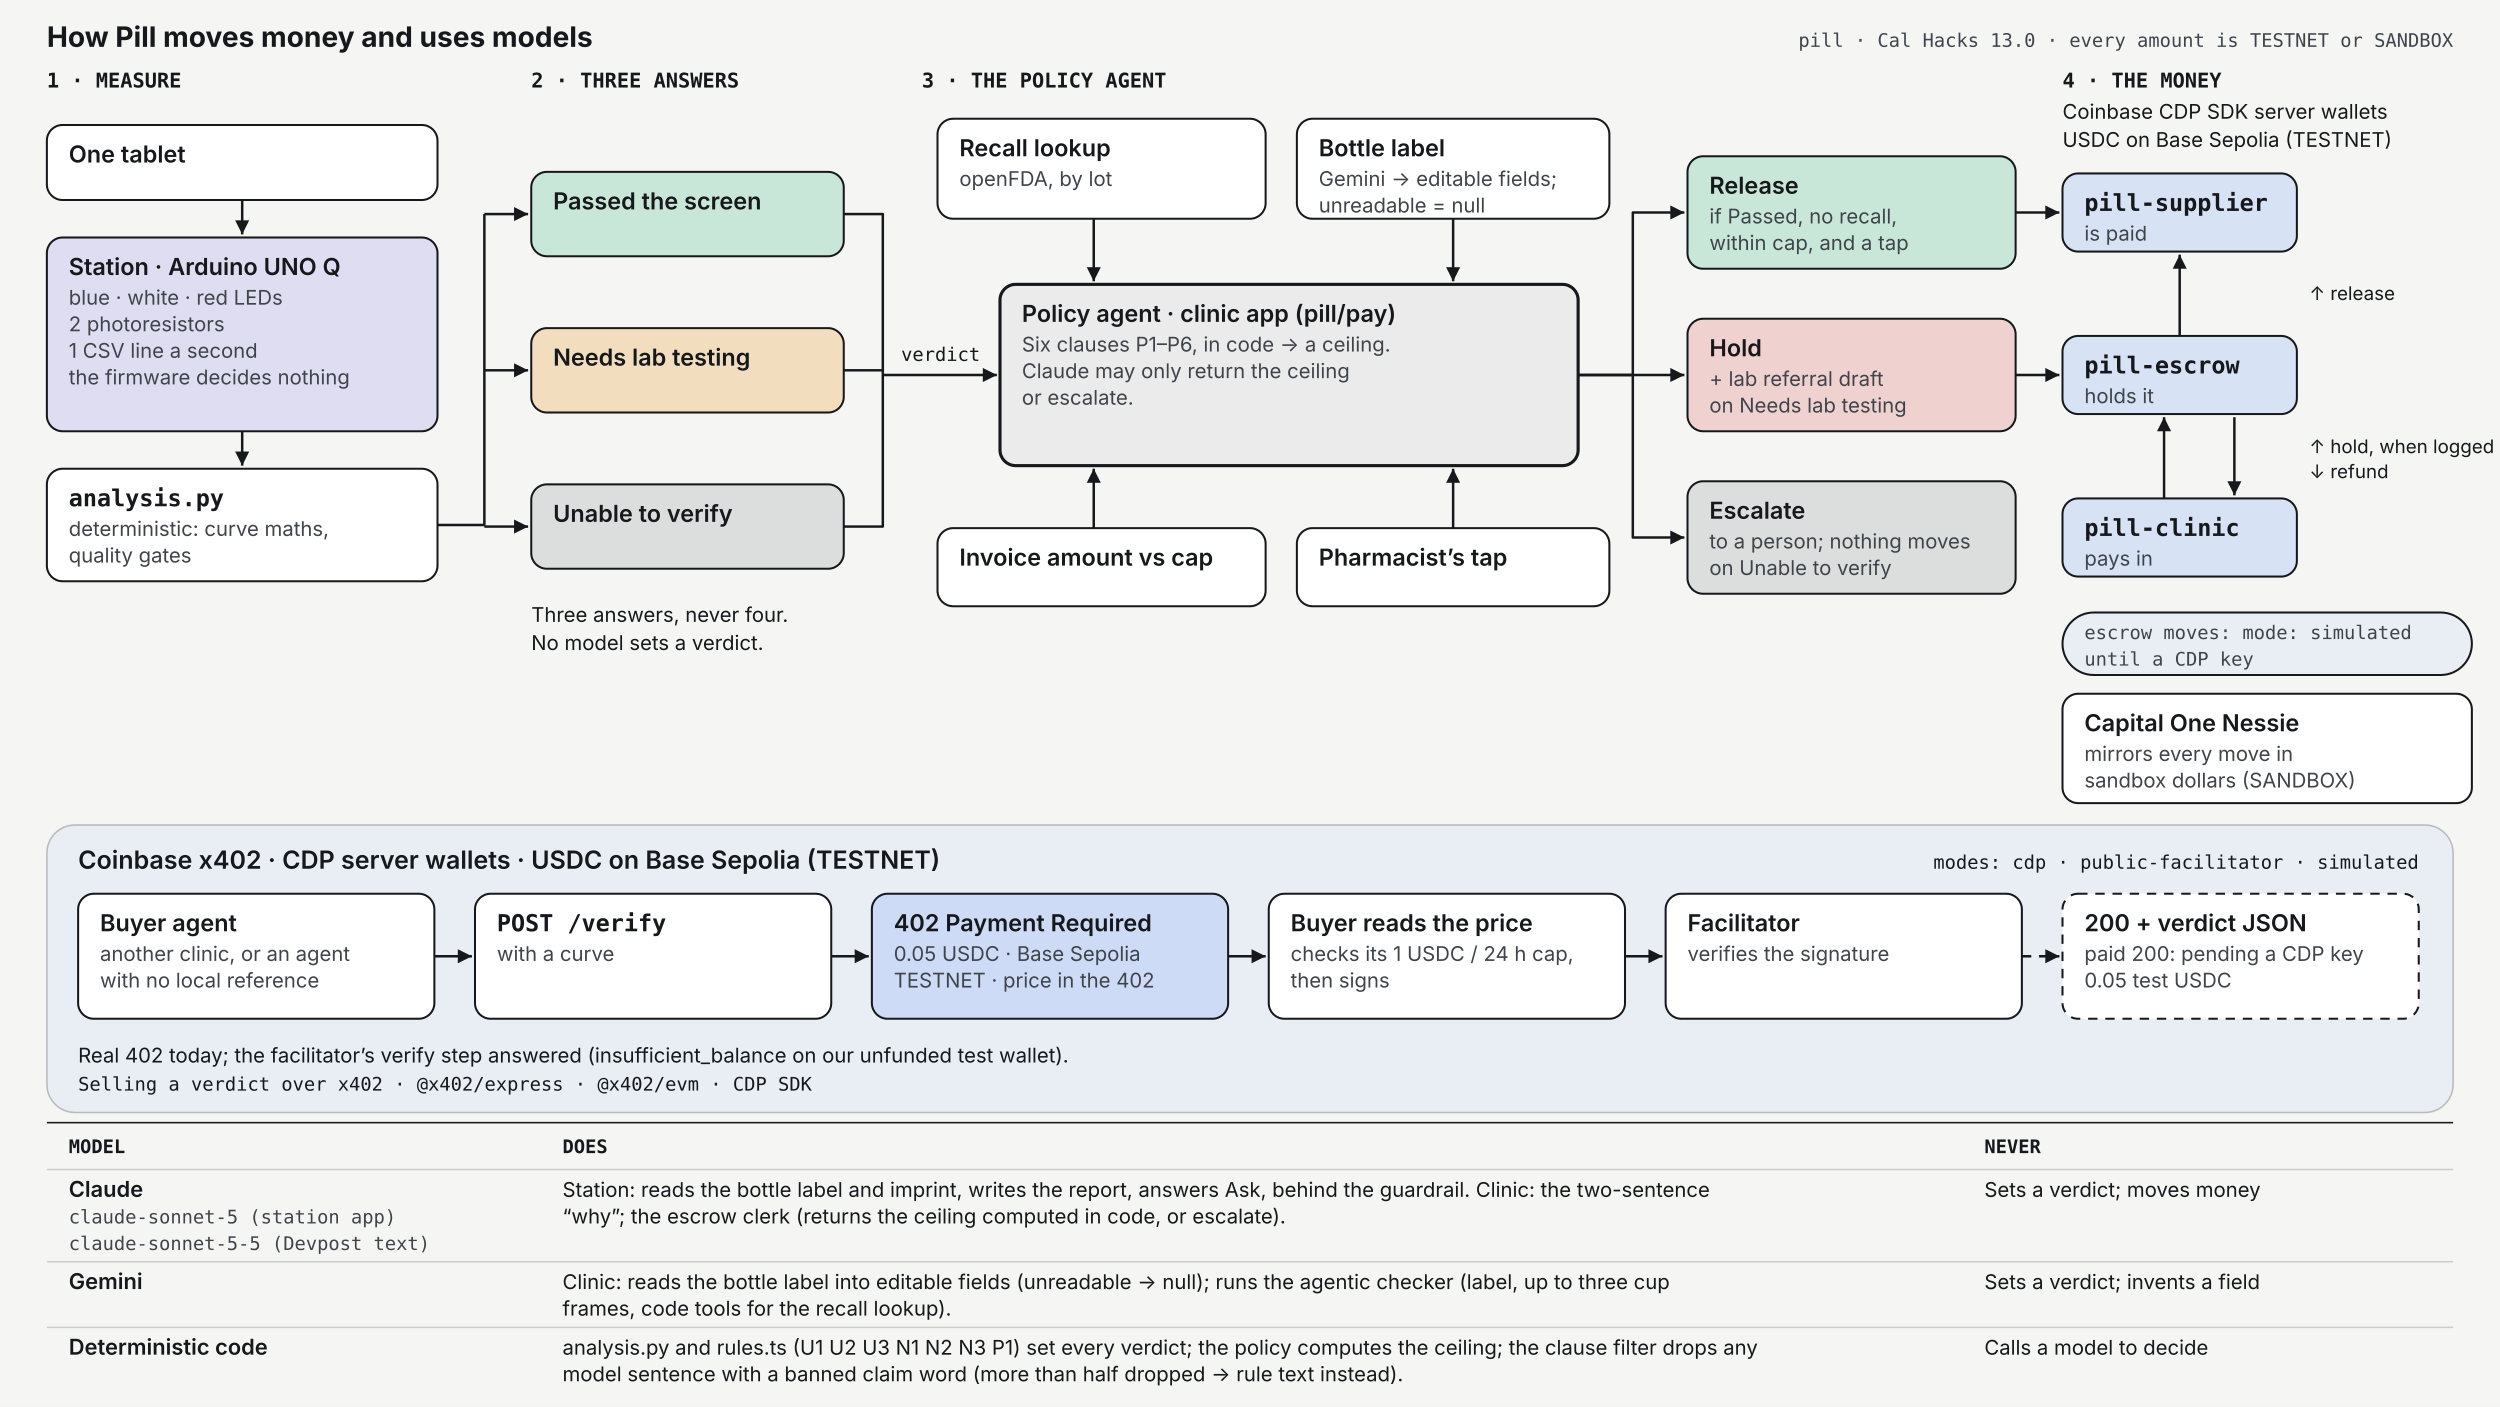
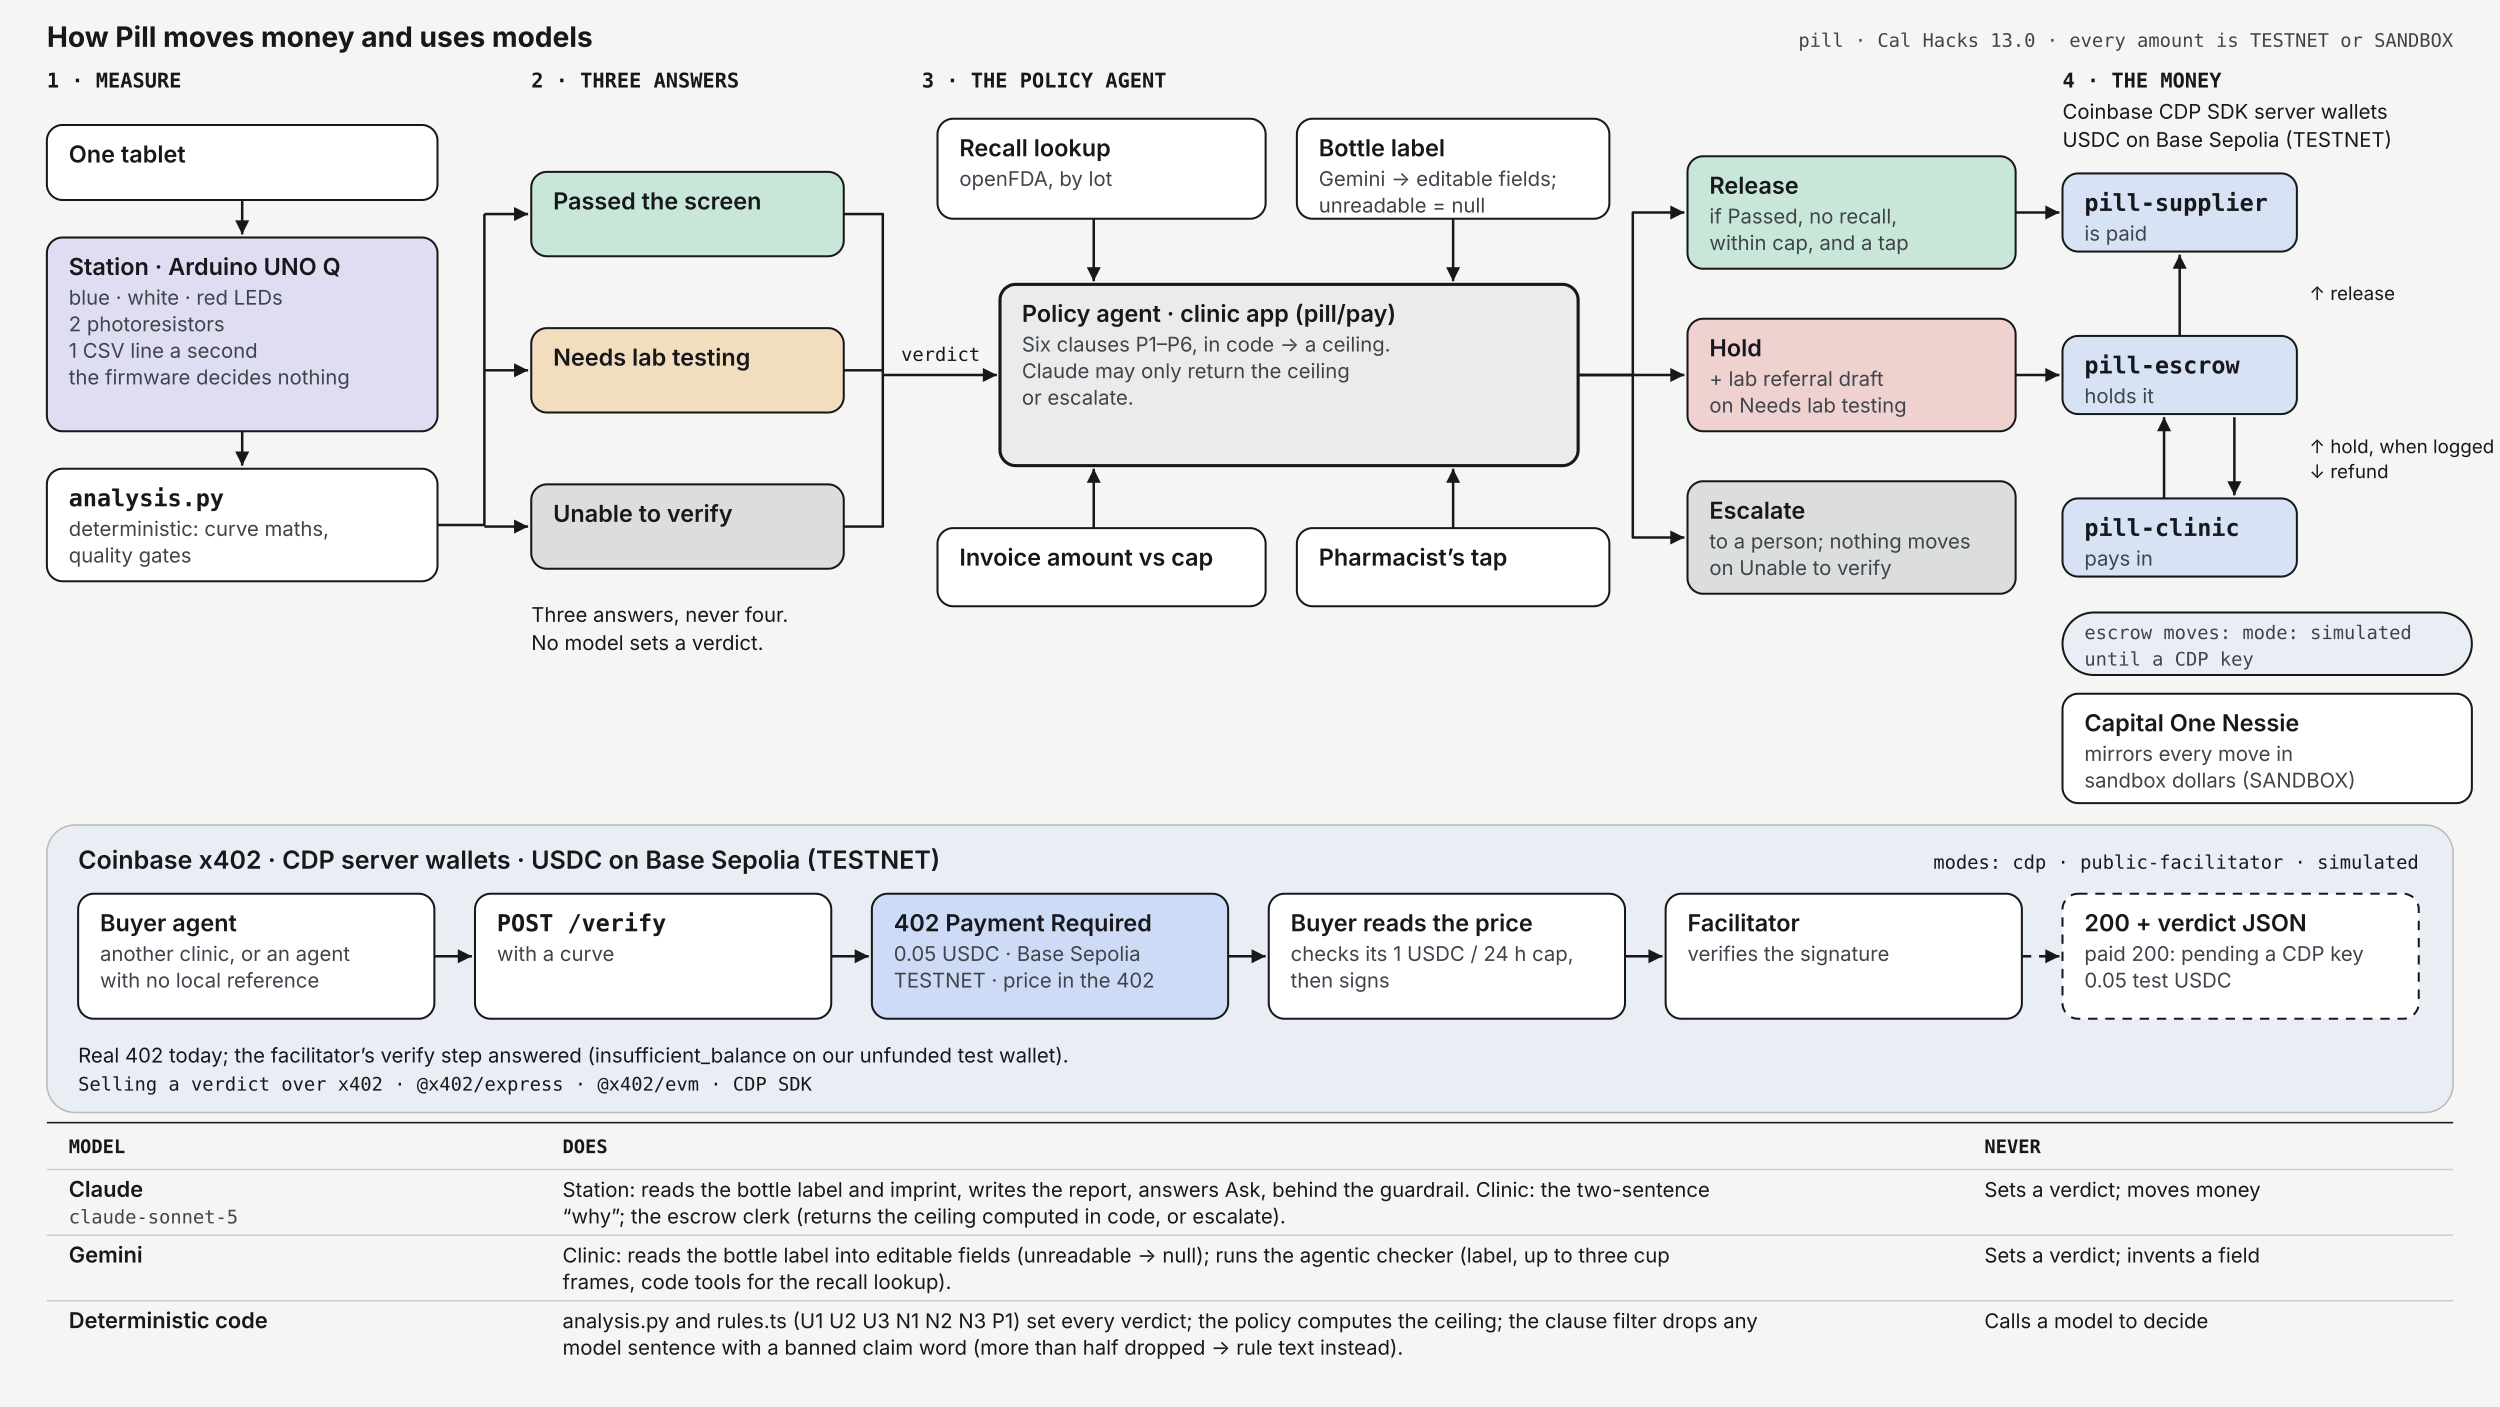
<svg xmlns="http://www.w3.org/2000/svg" viewBox="0 0 1600 900" width="1600" height="900" class="flow-svg" role="img" aria-labelledby="flow-t">
  <rect width="1600" height="900" fill="#F5F6F4" />
  <text x="30" y="30" font-family="Inter, -apple-system, BlinkMacSystemFont, Helvetica, Arial, sans-serif" font-size="18" font-weight="700" fill="#16181B" text-anchor="start">How Pill moves money and uses models</text>
  <text x="1570" y="30" font-family="&quot;JetBrains Mono&quot;, Menlo, Consolas, monospace" font-size="12" font-weight="400" fill="#3F444B" text-anchor="end">pill · Cal Hacks 13.0 · every amount is TESTNET or SANDBOX</text>
  <rect x="30" y="528" width="1540" height="184" rx="18" fill="rgba(0,82,255,0.05)" stroke="rgba(22,24,27,0.25)" />
  <g class="fl-node" data-node="tablet">
    <rect x="30" y="80" width="250" height="48" rx="10" fill="#FFFFFF" stroke="#16181B" stroke-width="1.3" />
    <text x="44" y="104" font-family="Inter, -apple-system, BlinkMacSystemFont, Helvetica, Arial, sans-serif" font-size="15" font-weight="600" fill="#16181B" text-anchor="start">One tablet</text>
  </g>
  <g class="fl-node" data-node="station">
    <rect x="30" y="152" width="250" height="124" rx="10" fill="rgba(124,110,230,0.18)" stroke="#16181B" stroke-width="1.3" />
    <text x="44" y="176" font-family="Inter, -apple-system, BlinkMacSystemFont, Helvetica, Arial, sans-serif" font-size="15" font-weight="600" fill="#16181B" text-anchor="start">Station · Arduino UNO Q</text>
    <text x="44" y="195" font-family="Inter, -apple-system, BlinkMacSystemFont, Helvetica, Arial, sans-serif" font-size="13" font-weight="400" fill="#3F444B" text-anchor="start">blue · white · red LEDs</text>
    <text x="44" y="212" font-family="Inter, -apple-system, BlinkMacSystemFont, Helvetica, Arial, sans-serif" font-size="13" font-weight="400" fill="#3F444B" text-anchor="start">2 photoresistors</text>
    <text x="44" y="229" font-family="Inter, -apple-system, BlinkMacSystemFont, Helvetica, Arial, sans-serif" font-size="13" font-weight="400" fill="#3F444B" text-anchor="start">1 CSV line a second</text>
    <text x="44" y="246" font-family="Inter, -apple-system, BlinkMacSystemFont, Helvetica, Arial, sans-serif" font-size="13" font-weight="400" fill="#3F444B" text-anchor="start">the firmware decides nothing</text>
  </g>
  <g class="fl-node" data-node="analysis">
    <rect x="30" y="300" width="250" height="72" rx="10" fill="#FFFFFF" stroke="#16181B" stroke-width="1.3" />
    <text x="44" y="324" font-family="&quot;JetBrains Mono&quot;, Menlo, Consolas, monospace" font-size="15" font-weight="600" fill="#16181B" text-anchor="start">analysis.py</text>
    <text x="44" y="343" font-family="Inter, -apple-system, BlinkMacSystemFont, Helvetica, Arial, sans-serif" font-size="13" font-weight="400" fill="#3F444B" text-anchor="start">deterministic: curve maths,</text>
    <text x="44" y="360" font-family="Inter, -apple-system, BlinkMacSystemFont, Helvetica, Arial, sans-serif" font-size="13" font-weight="400" fill="#3F444B" text-anchor="start">quality gates</text>
  </g>
  <g class="fl-node" data-node="pass">
    <rect x="340" y="110" width="200" height="54" rx="10" fill="rgba(47,181,119,0.22)" stroke="#16181B" stroke-width="1.3" />
    <text x="354" y="134" font-family="Inter, -apple-system, BlinkMacSystemFont, Helvetica, Arial, sans-serif" font-size="15" font-weight="600" fill="#16181B" text-anchor="start">Passed the screen</text>
  </g>
  <g class="fl-node" data-node="lab">
    <rect x="340" y="210" width="200" height="54" rx="10" fill="rgba(230,150,40,0.26)" stroke="#16181B" stroke-width="1.3" />
    <text x="354" y="234" font-family="Inter, -apple-system, BlinkMacSystemFont, Helvetica, Arial, sans-serif" font-size="15" font-weight="600" fill="#16181B" text-anchor="start">Needs lab testing</text>
  </g>
  <g class="fl-node" data-node="unable">
    <rect x="340" y="310" width="200" height="54" rx="10" fill="rgba(124,129,136,0.20)" stroke="#16181B" stroke-width="1.3" />
    <text x="354" y="334" font-family="Inter, -apple-system, BlinkMacSystemFont, Helvetica, Arial, sans-serif" font-size="15" font-weight="600" fill="#16181B" text-anchor="start">Unable to verify</text>
  </g>
  <g class="fl-node" data-node="recall">
    <rect x="600" y="76" width="210" height="64" rx="10" fill="#FFFFFF" stroke="#16181B" stroke-width="1.3" />
    <text x="614" y="100" font-family="Inter, -apple-system, BlinkMacSystemFont, Helvetica, Arial, sans-serif" font-size="15" font-weight="600" fill="#16181B" text-anchor="start">Recall lookup</text>
    <text x="614" y="119" font-family="Inter, -apple-system, BlinkMacSystemFont, Helvetica, Arial, sans-serif" font-size="13" font-weight="400" fill="#3F444B" text-anchor="start">openFDA, by lot</text>
  </g>
  <g class="fl-node" data-node="label">
    <rect x="830" y="76" width="200" height="64" rx="10" fill="#FFFFFF" stroke="#16181B" stroke-width="1.3" />
    <text x="844" y="100" font-family="Inter, -apple-system, BlinkMacSystemFont, Helvetica, Arial, sans-serif" font-size="15" font-weight="600" fill="#16181B" text-anchor="start">Bottle label</text>
    <text x="844" y="119" font-family="Inter, -apple-system, BlinkMacSystemFont, Helvetica, Arial, sans-serif" font-size="13" font-weight="400" fill="#3F444B" text-anchor="start">Gemini → editable fields;</text>
    <text x="844" y="136" font-family="Inter, -apple-system, BlinkMacSystemFont, Helvetica, Arial, sans-serif" font-size="13" font-weight="400" fill="#3F444B" text-anchor="start">unreadable = null</text>
  </g>
  <g class="fl-node" data-node="invoice">
    <rect x="600" y="338" width="210" height="50" rx="10" fill="#FFFFFF" stroke="#16181B" stroke-width="1.3" />
    <text x="614" y="362" font-family="Inter, -apple-system, BlinkMacSystemFont, Helvetica, Arial, sans-serif" font-size="15" font-weight="600" fill="#16181B" text-anchor="start">Invoice amount vs cap</text>
  </g>
  <g class="fl-node" data-node="tap">
    <rect x="830" y="338" width="200" height="50" rx="10" fill="#FFFFFF" stroke="#16181B" stroke-width="1.3" />
    <text x="844" y="362" font-family="Inter, -apple-system, BlinkMacSystemFont, Helvetica, Arial, sans-serif" font-size="15" font-weight="600" fill="#16181B" text-anchor="start">Pharmacist’s tap</text>
  </g>
  <g class="fl-node" data-node="policy">
    <rect x="640" y="182" width="370" height="116" rx="10" fill="rgba(22,24,27,0.05)" stroke="#16181B" stroke-width="2" />
    <text x="654" y="206" font-family="Inter, -apple-system, BlinkMacSystemFont, Helvetica, Arial, sans-serif" font-size="15" font-weight="600" fill="#16181B" text-anchor="start">Policy agent · clinic app (pill/pay)</text>
    <text x="654" y="225" font-family="Inter, -apple-system, BlinkMacSystemFont, Helvetica, Arial, sans-serif" font-size="13" font-weight="400" fill="#3F444B" text-anchor="start">Six clauses P1–P6, in code → a ceiling.</text>
    <text x="654" y="242" font-family="Inter, -apple-system, BlinkMacSystemFont, Helvetica, Arial, sans-serif" font-size="13" font-weight="400" fill="#3F444B" text-anchor="start">Claude may only return the ceiling</text>
    <text x="654" y="259" font-family="Inter, -apple-system, BlinkMacSystemFont, Helvetica, Arial, sans-serif" font-size="13" font-weight="400" fill="#3F444B" text-anchor="start">or escalate.</text>
  </g>
  <g class="fl-node" data-node="release">
    <rect x="1080" y="100" width="210" height="72" rx="10" fill="rgba(47,181,119,0.22)" stroke="#16181B" stroke-width="1.3" />
    <text x="1094" y="124" font-family="Inter, -apple-system, BlinkMacSystemFont, Helvetica, Arial, sans-serif" font-size="15" font-weight="600" fill="#16181B" text-anchor="start">Release</text>
    <text x="1094" y="143" font-family="Inter, -apple-system, BlinkMacSystemFont, Helvetica, Arial, sans-serif" font-size="13" font-weight="400" fill="#3F444B" text-anchor="start">if Passed, no recall,</text>
    <text x="1094" y="160" font-family="Inter, -apple-system, BlinkMacSystemFont, Helvetica, Arial, sans-serif" font-size="13" font-weight="400" fill="#3F444B" text-anchor="start">within cap, and a tap</text>
  </g>
  <g class="fl-node" data-node="hold">
    <rect x="1080" y="204" width="210" height="72" rx="10" fill="rgba(214,48,49,0.18)" stroke="#16181B" stroke-width="1.3" />
    <text x="1094" y="228" font-family="Inter, -apple-system, BlinkMacSystemFont, Helvetica, Arial, sans-serif" font-size="15" font-weight="600" fill="#16181B" text-anchor="start">Hold</text>
    <text x="1094" y="247" font-family="Inter, -apple-system, BlinkMacSystemFont, Helvetica, Arial, sans-serif" font-size="13" font-weight="400" fill="#3F444B" text-anchor="start">+ lab referral draft</text>
    <text x="1094" y="264" font-family="Inter, -apple-system, BlinkMacSystemFont, Helvetica, Arial, sans-serif" font-size="13" font-weight="400" fill="#3F444B" text-anchor="start">on Needs lab testing</text>
  </g>
  <g class="fl-node" data-node="escalate">
    <rect x="1080" y="308" width="210" height="72" rx="10" fill="rgba(124,129,136,0.20)" stroke="#16181B" stroke-width="1.3" />
    <text x="1094" y="332" font-family="Inter, -apple-system, BlinkMacSystemFont, Helvetica, Arial, sans-serif" font-size="15" font-weight="600" fill="#16181B" text-anchor="start">Escalate</text>
    <text x="1094" y="351" font-family="Inter, -apple-system, BlinkMacSystemFont, Helvetica, Arial, sans-serif" font-size="13" font-weight="400" fill="#3F444B" text-anchor="start">to a person; nothing moves</text>
    <text x="1094" y="368" font-family="Inter, -apple-system, BlinkMacSystemFont, Helvetica, Arial, sans-serif" font-size="13" font-weight="400" fill="#3F444B" text-anchor="start">on Unable to verify</text>
  </g>
  <g class="fl-node" data-node="clinic">
    <rect x="1320" y="319" width="150" height="50" rx="10" fill="rgba(0,82,255,0.12)" stroke="#16181B" stroke-width="1.3" />
    <text x="1334" y="343" font-family="&quot;JetBrains Mono&quot;, Menlo, Consolas, monospace" font-size="15" font-weight="600" fill="#16181B" text-anchor="start">pill-clinic</text>
    <text x="1334" y="362" font-family="Inter, -apple-system, BlinkMacSystemFont, Helvetica, Arial, sans-serif" font-size="13" font-weight="400" fill="#3F444B" text-anchor="start">pays in</text>
  </g>
  <g class="fl-node" data-node="escrow">
    <rect x="1320" y="215" width="150" height="50" rx="10" fill="rgba(0,82,255,0.12)" stroke="#16181B" stroke-width="1.3" />
    <text x="1334" y="239" font-family="&quot;JetBrains Mono&quot;, Menlo, Consolas, monospace" font-size="15" font-weight="600" fill="#16181B" text-anchor="start">pill-escrow</text>
    <text x="1334" y="258" font-family="Inter, -apple-system, BlinkMacSystemFont, Helvetica, Arial, sans-serif" font-size="13" font-weight="400" fill="#3F444B" text-anchor="start">holds it</text>
  </g>
  <g class="fl-node" data-node="supplier">
    <rect x="1320" y="111" width="150" height="50" rx="10" fill="rgba(0,82,255,0.12)" stroke="#16181B" stroke-width="1.3" />
    <text x="1334" y="135" font-family="&quot;JetBrains Mono&quot;, Menlo, Consolas, monospace" font-size="15" font-weight="600" fill="#16181B" text-anchor="start">pill-supplier</text>
    <text x="1334" y="154" font-family="Inter, -apple-system, BlinkMacSystemFont, Helvetica, Arial, sans-serif" font-size="13" font-weight="400" fill="#3F444B" text-anchor="start">is paid</text>
  </g>
  <g class="fl-node" data-node="mode">
    <rect x="1320" y="392" width="262" height="40" rx="20" fill="rgba(0,82,255,0.05)" stroke="#16181B" stroke-width="1.3" />
    <text x="1334" y="409" font-family="&quot;JetBrains Mono&quot;, Menlo, Consolas, monospace" font-size="12" font-weight="400" fill="#3F444B" text-anchor="start">escrow moves: mode: simulated</text>
    <text x="1334" y="426" font-family="&quot;JetBrains Mono&quot;, Menlo, Consolas, monospace" font-size="12" font-weight="400" fill="#3F444B" text-anchor="start">until a CDP key</text>
  </g>
  <g class="fl-node" data-node="nessie">
    <rect x="1320" y="444" width="262" height="70" rx="10" fill="#FFFFFF" stroke="#16181B" stroke-width="1.3" />
    <text x="1334" y="468" font-family="Inter, -apple-system, BlinkMacSystemFont, Helvetica, Arial, sans-serif" font-size="15" font-weight="600" fill="#16181B" text-anchor="start">Capital One Nessie</text>
    <text x="1334" y="487" font-family="Inter, -apple-system, BlinkMacSystemFont, Helvetica, Arial, sans-serif" font-size="13" font-weight="400" fill="#3F444B" text-anchor="start">mirrors every move in</text>
    <text x="1334" y="504" font-family="Inter, -apple-system, BlinkMacSystemFont, Helvetica, Arial, sans-serif" font-size="13" font-weight="400" fill="#3F444B" text-anchor="start">sandbox dollars (SANDBOX)</text>
  </g>
  <g class="fl-node" data-node="buyer">
    <rect x="50" y="572" width="228" height="80" rx="10" fill="#FFFFFF" stroke="#16181B" stroke-width="1.3" />
    <text x="64" y="596" font-family="Inter, -apple-system, BlinkMacSystemFont, Helvetica, Arial, sans-serif" font-size="15" font-weight="600" fill="#16181B" text-anchor="start">Buyer agent</text>
    <text x="64" y="615" font-family="Inter, -apple-system, BlinkMacSystemFont, Helvetica, Arial, sans-serif" font-size="13" font-weight="400" fill="#3F444B" text-anchor="start">another clinic, or an agent</text>
    <text x="64" y="632" font-family="Inter, -apple-system, BlinkMacSystemFont, Helvetica, Arial, sans-serif" font-size="13" font-weight="400" fill="#3F444B" text-anchor="start">with no local reference</text>
  </g>
  <g class="fl-node" data-node="post">
    <rect x="304" y="572" width="228" height="80" rx="10" fill="#FFFFFF" stroke="#16181B" stroke-width="1.3" />
    <text x="318" y="596" font-family="&quot;JetBrains Mono&quot;, Menlo, Consolas, monospace" font-size="15" font-weight="600" fill="#16181B" text-anchor="start">POST /verify</text>
    <text x="318" y="615" font-family="Inter, -apple-system, BlinkMacSystemFont, Helvetica, Arial, sans-serif" font-size="13" font-weight="400" fill="#3F444B" text-anchor="start">with a curve</text>
  </g>
  <g class="fl-node" data-node="p402">
    <rect x="558" y="572" width="228" height="80" rx="10" fill="rgba(0,82,255,0.12)" stroke="#16181B" stroke-width="1.3" />
    <text x="572" y="596" font-family="Inter, -apple-system, BlinkMacSystemFont, Helvetica, Arial, sans-serif" font-size="15" font-weight="600" fill="#16181B" text-anchor="start">402 Payment Required</text>
    <text x="572" y="615" font-family="Inter, -apple-system, BlinkMacSystemFont, Helvetica, Arial, sans-serif" font-size="13" font-weight="400" fill="#3F444B" text-anchor="start">0.05 USDC · Base Sepolia</text>
    <text x="572" y="632" font-family="Inter, -apple-system, BlinkMacSystemFont, Helvetica, Arial, sans-serif" font-size="13" font-weight="400" fill="#3F444B" text-anchor="start">TESTNET · price in the 402</text>
  </g>
  <g class="fl-node" data-node="sign">
    <rect x="812" y="572" width="228" height="80" rx="10" fill="#FFFFFF" stroke="#16181B" stroke-width="1.3" />
    <text x="826" y="596" font-family="Inter, -apple-system, BlinkMacSystemFont, Helvetica, Arial, sans-serif" font-size="15" font-weight="600" fill="#16181B" text-anchor="start">Buyer reads the price</text>
    <text x="826" y="615" font-family="Inter, -apple-system, BlinkMacSystemFont, Helvetica, Arial, sans-serif" font-size="13" font-weight="400" fill="#3F444B" text-anchor="start">checks its 1 USDC / 24 h cap,</text>
    <text x="826" y="632" font-family="Inter, -apple-system, BlinkMacSystemFont, Helvetica, Arial, sans-serif" font-size="13" font-weight="400" fill="#3F444B" text-anchor="start">then signs</text>
  </g>
  <g class="fl-node" data-node="facil">
    <rect x="1066" y="572" width="228" height="80" rx="10" fill="#FFFFFF" stroke="#16181B" stroke-width="1.3" />
    <text x="1080" y="596" font-family="Inter, -apple-system, BlinkMacSystemFont, Helvetica, Arial, sans-serif" font-size="15" font-weight="600" fill="#16181B" text-anchor="start">Facilitator</text>
    <text x="1080" y="615" font-family="Inter, -apple-system, BlinkMacSystemFont, Helvetica, Arial, sans-serif" font-size="13" font-weight="400" fill="#3F444B" text-anchor="start">verifies the signature</text>
  </g>
  <g class="fl-node" data-node="ok200">
    <rect x="1320" y="572" width="228" height="80" rx="10" fill="#FFFFFF" stroke="#16181B" stroke-width="1.3" stroke-dasharray="6 5" />
    <text x="1334" y="596" font-family="Inter, -apple-system, BlinkMacSystemFont, Helvetica, Arial, sans-serif" font-size="15" font-weight="600" fill="#16181B" text-anchor="start">200 + verdict JSON</text>
    <text x="1334" y="615" font-family="Inter, -apple-system, BlinkMacSystemFont, Helvetica, Arial, sans-serif" font-size="13" font-weight="400" fill="#3F444B" text-anchor="start">paid 200: pending a CDP key</text>
    <text x="1334" y="632" font-family="Inter, -apple-system, BlinkMacSystemFont, Helvetica, Arial, sans-serif" font-size="13" font-weight="400" fill="#3F444B" text-anchor="start">0.05 test USDC</text>
  </g>
  <path d="M155 128 L155 150" fill="none" stroke="#16181B" stroke-width="1.6" stroke-linejoin="round" data-arrow="" />
  <polygon points="155,150 150.5,141.0 159.5,141.0" fill="#16181B" data-head="" />
  <path d="M155 276 L155 298" fill="none" stroke="#16181B" stroke-width="1.6" stroke-linejoin="round" data-arrow="" />
  <polygon points="155,298 150.5,289.0 159.5,289.0" fill="#16181B" data-head="" />
  <path d="M280 336 L310 336 L310 137" fill="none" stroke="#16181B" stroke-width="1.6" stroke-linejoin="round" data-arrow="" />
  <path d="M310 137 L338 137" fill="none" stroke="#16181B" stroke-width="1.6" stroke-linejoin="round" data-arrow="" />
  <polygon points="338,137 329.0,141.5 329.0,132.5" fill="#16181B" data-head="" />
  <path d="M310 237 L338 237" fill="none" stroke="#16181B" stroke-width="1.6" stroke-linejoin="round" data-arrow="" />
  <polygon points="338,237 329.0,241.5 329.0,232.5" fill="#16181B" data-head="" />
  <path d="M310 337 L338 337" fill="none" stroke="#16181B" stroke-width="1.6" stroke-linejoin="round" data-arrow="" />
  <polygon points="338,337 329.0,341.5 329.0,332.5" fill="#16181B" data-head="" />
  <path d="M540 137 L565 137 L565 337 L540 337" fill="none" stroke="#16181B" stroke-width="1.6" stroke-linejoin="round" data-arrow="" />
  <path d="M540 237 L565 237" fill="none" stroke="#16181B" stroke-width="1.6" stroke-linejoin="round" data-arrow="" />
  <path d="M565 240 L638 240" fill="none" stroke="#16181B" stroke-width="1.6" stroke-linejoin="round" data-arrow="" />
  <polygon points="638,240 629.0,244.5 629.0,235.5" fill="#16181B" data-head="" />
  <text x="602" y="231" font-family="&quot;JetBrains Mono&quot;, Menlo, Consolas, monospace" font-size="12" font-weight="400" fill="#16181B" text-anchor="middle">verdict</text>
  <path d="M700 140 L700 180" fill="none" stroke="#16181B" stroke-width="1.6" stroke-linejoin="round" data-arrow="" />
  <polygon points="700,180 695.5,171.0 704.5,171.0" fill="#16181B" data-head="" />
  <path d="M930 140 L930 180" fill="none" stroke="#16181B" stroke-width="1.6" stroke-linejoin="round" data-arrow="" />
  <polygon points="930,180 925.5,171.0 934.5,171.0" fill="#16181B" data-head="" />
  <path d="M700 338 L700 300" fill="none" stroke="#16181B" stroke-width="1.6" stroke-linejoin="round" data-arrow="" />
  <polygon points="700,300 704.5,309.0 695.5,309.0" fill="#16181B" data-head="" />
  <path d="M930 338 L930 300" fill="none" stroke="#16181B" stroke-width="1.6" stroke-linejoin="round" data-arrow="" />
  <polygon points="930,300 934.5,309.0 925.5,309.0" fill="#16181B" data-head="" />
  <path d="M1010 240 L1045 240 L1045 136 L1078 136" fill="none" stroke="#16181B" stroke-width="1.6" stroke-linejoin="round" data-arrow="" />
  <polygon points="1078,136 1069.0,140.5 1069.0,131.5" fill="#16181B" data-head="" />
  <path d="M1010 240 L1078 240" fill="none" stroke="#16181B" stroke-width="1.6" stroke-linejoin="round" data-arrow="" />
  <polygon points="1078,240 1069.0,244.5 1069.0,235.5" fill="#16181B" data-head="" />
  <path d="M1045 240 L1045 344 L1078 344" fill="none" stroke="#16181B" stroke-width="1.6" stroke-linejoin="round" data-arrow="" />
  <polygon points="1078,344 1069.0,348.5 1069.0,339.5" fill="#16181B" data-head="" />
  <path d="M1290 136 L1318 136" fill="none" stroke="#16181B" stroke-width="1.6" stroke-linejoin="round" data-arrow="" />
  <polygon points="1318,136 1309.0,140.5 1309.0,131.5" fill="#16181B" data-head="" />
  <path d="M1290 240 L1318 240" fill="none" stroke="#16181B" stroke-width="1.6" stroke-linejoin="round" data-arrow="" />
  <polygon points="1318,240 1309.0,244.5 1309.0,235.5" fill="#16181B" data-head="" />
  <path d="M1385 319 L1385 267" fill="none" stroke="#16181B" stroke-width="1.6" stroke-linejoin="round" data-arrow="" />
  <polygon points="1385,267 1389.5,276.0 1380.5,276.0" fill="#16181B" data-head="" />
  <path d="M1430 267 L1430 317" fill="none" stroke="#16181B" stroke-width="1.6" stroke-linejoin="round" data-arrow="" />
  <polygon points="1430,317 1425.5,308.0 1434.5,308.0" fill="#16181B" data-head="" />
  <path d="M1395 215 L1395 163" fill="none" stroke="#16181B" stroke-width="1.6" stroke-linejoin="round" data-arrow="" />
  <polygon points="1395,163 1399.5,172.0 1390.5,172.0" fill="#16181B" data-head="" />
  <path d="M278 612 L302 612" fill="none" stroke="#16181B" stroke-width="1.6" stroke-linejoin="round" data-arrow="" />
  <polygon points="302,612 293.0,616.5 293.0,607.5" fill="#16181B" data-head="" />
  <path d="M532 612 L556 612" fill="none" stroke="#16181B" stroke-width="1.6" stroke-linejoin="round" data-arrow="" />
  <polygon points="556,612 547.0,616.5 547.0,607.5" fill="#16181B" data-head="" />
  <path d="M786 612 L810 612" fill="none" stroke="#16181B" stroke-width="1.6" stroke-linejoin="round" data-arrow="" />
  <polygon points="810,612 801.0,616.5 801.0,607.5" fill="#16181B" data-head="" />
  <path d="M1040 612 L1064 612" fill="none" stroke="#16181B" stroke-width="1.6" stroke-linejoin="round" data-arrow="" />
  <polygon points="1064,612 1055.0,616.5 1055.0,607.5" fill="#16181B" data-head="" />
  <path d="M1294 612 L1318 612" fill="none" stroke="#16181B" stroke-width="1.6" stroke-linejoin="round" stroke-dasharray="6 5" data-arrow-dash="" />
  <polygon points="1318,612 1309.0,616.5 1309.0,607.5" fill="#16181B" data-head="" />
  <text x="30" y="56" font-family="&quot;JetBrains Mono&quot;, Menlo, Consolas, monospace" font-size="13" font-weight="600" fill="#16181B" text-anchor="start">1 · MEASURE</text>
  <text x="340" y="56" font-family="&quot;JetBrains Mono&quot;, Menlo, Consolas, monospace" font-size="13" font-weight="600" fill="#16181B" text-anchor="start">2 · THREE ANSWERS</text>
  <text x="590" y="56" font-family="&quot;JetBrains Mono&quot;, Menlo, Consolas, monospace" font-size="13" font-weight="600" fill="#16181B" text-anchor="start">3 · THE POLICY AGENT</text>
  <text x="1320" y="56" font-family="&quot;JetBrains Mono&quot;, Menlo, Consolas, monospace" font-size="13" font-weight="600" fill="#16181B" text-anchor="start">4 · THE MONEY</text>
  <text x="1320" y="76" font-family="Inter, -apple-system, BlinkMacSystemFont, Helvetica, Arial, sans-serif" font-size="13" font-weight="400" fill="#16181B" text-anchor="start">Coinbase CDP SDK server wallets</text>
  <text x="1320" y="94" font-family="Inter, -apple-system, BlinkMacSystemFont, Helvetica, Arial, sans-serif" font-size="13" font-weight="400" fill="#16181B" text-anchor="start">USDC on Base Sepolia (TESTNET)</text>
  <text x="340" y="398" font-family="Inter, -apple-system, BlinkMacSystemFont, Helvetica, Arial, sans-serif" font-size="13" font-weight="400" fill="#16181B" text-anchor="start">Three answers, never four.</text>
  <text x="340" y="416" font-family="Inter, -apple-system, BlinkMacSystemFont, Helvetica, Arial, sans-serif" font-size="13" font-weight="400" fill="#16181B" text-anchor="start">No model sets a verdict.</text>
  <text x="1478" y="192" font-family="Inter, -apple-system, BlinkMacSystemFont, Helvetica, Arial, sans-serif" font-size="12" font-weight="400" fill="#16181B" text-anchor="start">↑ release</text>
  <text x="1478" y="290" font-family="Inter, -apple-system, BlinkMacSystemFont, Helvetica, Arial, sans-serif" font-size="12" font-weight="400" fill="#16181B" text-anchor="start">↑ hold, when logged</text>
  <text x="1478" y="306" font-family="Inter, -apple-system, BlinkMacSystemFont, Helvetica, Arial, sans-serif" font-size="12" font-weight="400" fill="#16181B" text-anchor="start">↓ refund</text>
  <text x="50" y="556" font-family="Inter, -apple-system, BlinkMacSystemFont, Helvetica, Arial, sans-serif" font-size="16" font-weight="600" fill="#16181B" text-anchor="start">Coinbase x402 · CDP server wallets · USDC on Base Sepolia (TESTNET)</text>
  <text x="1548" y="556" font-family="&quot;JetBrains Mono&quot;, Menlo, Consolas, monospace" font-size="12" font-weight="400" fill="#16181B" text-anchor="end">modes: cdp · public-facilitator · simulated</text>
  <text x="50" y="680" font-family="Inter, -apple-system, BlinkMacSystemFont, Helvetica, Arial, sans-serif" font-size="13" font-weight="400" fill="#16181B" text-anchor="start">Real 402 today; the facilitator’s verify step answered (insufficient_balance on our unfunded test wallet).</text>
  <text x="50" y="698" font-family="&quot;JetBrains Mono&quot;, Menlo, Consolas, monospace" font-size="12" font-weight="400" fill="#16181B" text-anchor="start">Selling a verdict over x402 · @x402/express · @x402/evm · CDP SDK</text>
  <rect x="30" y="718" width="1540" height="1" fill="#16181B" />
  <text x="44" y="738" font-family="&quot;JetBrains Mono&quot;, Menlo, Consolas, monospace" font-size="12" font-weight="600" fill="#16181B" text-anchor="start">MODEL</text>
  <text x="360" y="738" font-family="&quot;JetBrains Mono&quot;, Menlo, Consolas, monospace" font-size="12" font-weight="600" fill="#16181B" text-anchor="start">DOES</text>
  <text x="1270" y="738" font-family="&quot;JetBrains Mono&quot;, Menlo, Consolas, monospace" font-size="12" font-weight="600" fill="#16181B" text-anchor="start">NEVER</text>
  <rect x="30" y="748" width="1540" height="1" fill="rgba(22,24,27,0.18)" />
  <text x="44" y="766" font-family="Inter, -apple-system, BlinkMacSystemFont, Helvetica, Arial, sans-serif" font-size="14" font-weight="600" fill="#16181B" text-anchor="start">Claude</text>
-   <text x="44" y="783" font-family="&quot;JetBrains Mono&quot;, Menlo, Consolas, monospace" font-size="12" font-weight="400" fill="#3F444B" text-anchor="start">claude-sonnet-5 (station app)</text>
-   <text x="44" y="800" font-family="&quot;JetBrains Mono&quot;, Menlo, Consolas, monospace" font-size="12" font-weight="400" fill="#3F444B" text-anchor="start">claude-sonnet-5-5 (Devpost text)</text>
+   <text x="44" y="783" font-family="&quot;JetBrains Mono&quot;, Menlo, Consolas, monospace" font-size="12" font-weight="400" fill="#3F444B" text-anchor="start">claude-sonnet-5</text>
  <text x="360" y="766" font-family="Inter, -apple-system, BlinkMacSystemFont, Helvetica, Arial, sans-serif" font-size="13" font-weight="400" fill="#16181B" text-anchor="start">Station: reads the bottle label and imprint, writes the report, answers Ask, behind the guardrail. Clinic: the two-sentence</text>
  <text x="360" y="783" font-family="Inter, -apple-system, BlinkMacSystemFont, Helvetica, Arial, sans-serif" font-size="13" font-weight="400" fill="#16181B" text-anchor="start">“why”; the escrow clerk (returns the ceiling computed in code, or escalate).</text>
  <text x="1270" y="766" font-family="Inter, -apple-system, BlinkMacSystemFont, Helvetica, Arial, sans-serif" font-size="13" font-weight="400" fill="#16181B" text-anchor="start">Sets a verdict; moves money</text>
-   <rect x="30" y="807" width="1540" height="1" fill="rgba(22,24,27,0.18)" />
-   <text x="44" y="825" font-family="Inter, -apple-system, BlinkMacSystemFont, Helvetica, Arial, sans-serif" font-size="14" font-weight="600" fill="#16181B" text-anchor="start">Gemini</text>
-   <text x="360" y="825" font-family="Inter, -apple-system, BlinkMacSystemFont, Helvetica, Arial, sans-serif" font-size="13" font-weight="400" fill="#16181B" text-anchor="start">Clinic: reads the bottle label into editable fields (unreadable → null); runs the agentic checker (label, up to three cup</text>
-   <text x="360" y="842" font-family="Inter, -apple-system, BlinkMacSystemFont, Helvetica, Arial, sans-serif" font-size="13" font-weight="400" fill="#16181B" text-anchor="start">frames, code tools for the recall lookup).</text>
-   <text x="1270" y="825" font-family="Inter, -apple-system, BlinkMacSystemFont, Helvetica, Arial, sans-serif" font-size="13" font-weight="400" fill="#16181B" text-anchor="start">Sets a verdict; invents a field</text>
-   <rect x="30" y="849" width="1540" height="1" fill="rgba(22,24,27,0.18)" />
-   <text x="44" y="867" font-family="Inter, -apple-system, BlinkMacSystemFont, Helvetica, Arial, sans-serif" font-size="14" font-weight="600" fill="#16181B" text-anchor="start">Deterministic code</text>
-   <text x="360" y="867" font-family="Inter, -apple-system, BlinkMacSystemFont, Helvetica, Arial, sans-serif" font-size="13" font-weight="400" fill="#16181B" text-anchor="start">analysis.py and rules.ts (U1 U2 U3 N1 N2 N3 P1) set every verdict; the policy computes the ceiling; the clause filter drops any</text>
-   <text x="360" y="884" font-family="Inter, -apple-system, BlinkMacSystemFont, Helvetica, Arial, sans-serif" font-size="13" font-weight="400" fill="#16181B" text-anchor="start">model sentence with a banned claim word (more than half dropped → rule text instead).</text>
-   <text x="1270" y="867" font-family="Inter, -apple-system, BlinkMacSystemFont, Helvetica, Arial, sans-serif" font-size="13" font-weight="400" fill="#16181B" text-anchor="start">Calls a model to decide</text>
+   <rect x="30" y="790" width="1540" height="1" fill="rgba(22,24,27,0.18)" />
+   <text x="44" y="808" font-family="Inter, -apple-system, BlinkMacSystemFont, Helvetica, Arial, sans-serif" font-size="14" font-weight="600" fill="#16181B" text-anchor="start">Gemini</text>
+   <text x="360" y="808" font-family="Inter, -apple-system, BlinkMacSystemFont, Helvetica, Arial, sans-serif" font-size="13" font-weight="400" fill="#16181B" text-anchor="start">Clinic: reads the bottle label into editable fields (unreadable → null); runs the agentic checker (label, up to three cup</text>
+   <text x="360" y="825" font-family="Inter, -apple-system, BlinkMacSystemFont, Helvetica, Arial, sans-serif" font-size="13" font-weight="400" fill="#16181B" text-anchor="start">frames, code tools for the recall lookup).</text>
+   <text x="1270" y="808" font-family="Inter, -apple-system, BlinkMacSystemFont, Helvetica, Arial, sans-serif" font-size="13" font-weight="400" fill="#16181B" text-anchor="start">Sets a verdict; invents a field</text>
+   <rect x="30" y="832" width="1540" height="1" fill="rgba(22,24,27,0.18)" />
+   <text x="44" y="850" font-family="Inter, -apple-system, BlinkMacSystemFont, Helvetica, Arial, sans-serif" font-size="14" font-weight="600" fill="#16181B" text-anchor="start">Deterministic code</text>
+   <text x="360" y="850" font-family="Inter, -apple-system, BlinkMacSystemFont, Helvetica, Arial, sans-serif" font-size="13" font-weight="400" fill="#16181B" text-anchor="start">analysis.py and rules.ts (U1 U2 U3 N1 N2 N3 P1) set every verdict; the policy computes the ceiling; the clause filter drops any</text>
+   <text x="360" y="867" font-family="Inter, -apple-system, BlinkMacSystemFont, Helvetica, Arial, sans-serif" font-size="13" font-weight="400" fill="#16181B" text-anchor="start">model sentence with a banned claim word (more than half dropped → rule text instead).</text>
+   <text x="1270" y="850" font-family="Inter, -apple-system, BlinkMacSystemFont, Helvetica, Arial, sans-serif" font-size="13" font-weight="400" fill="#16181B" text-anchor="start">Calls a model to decide</text>
</svg>
